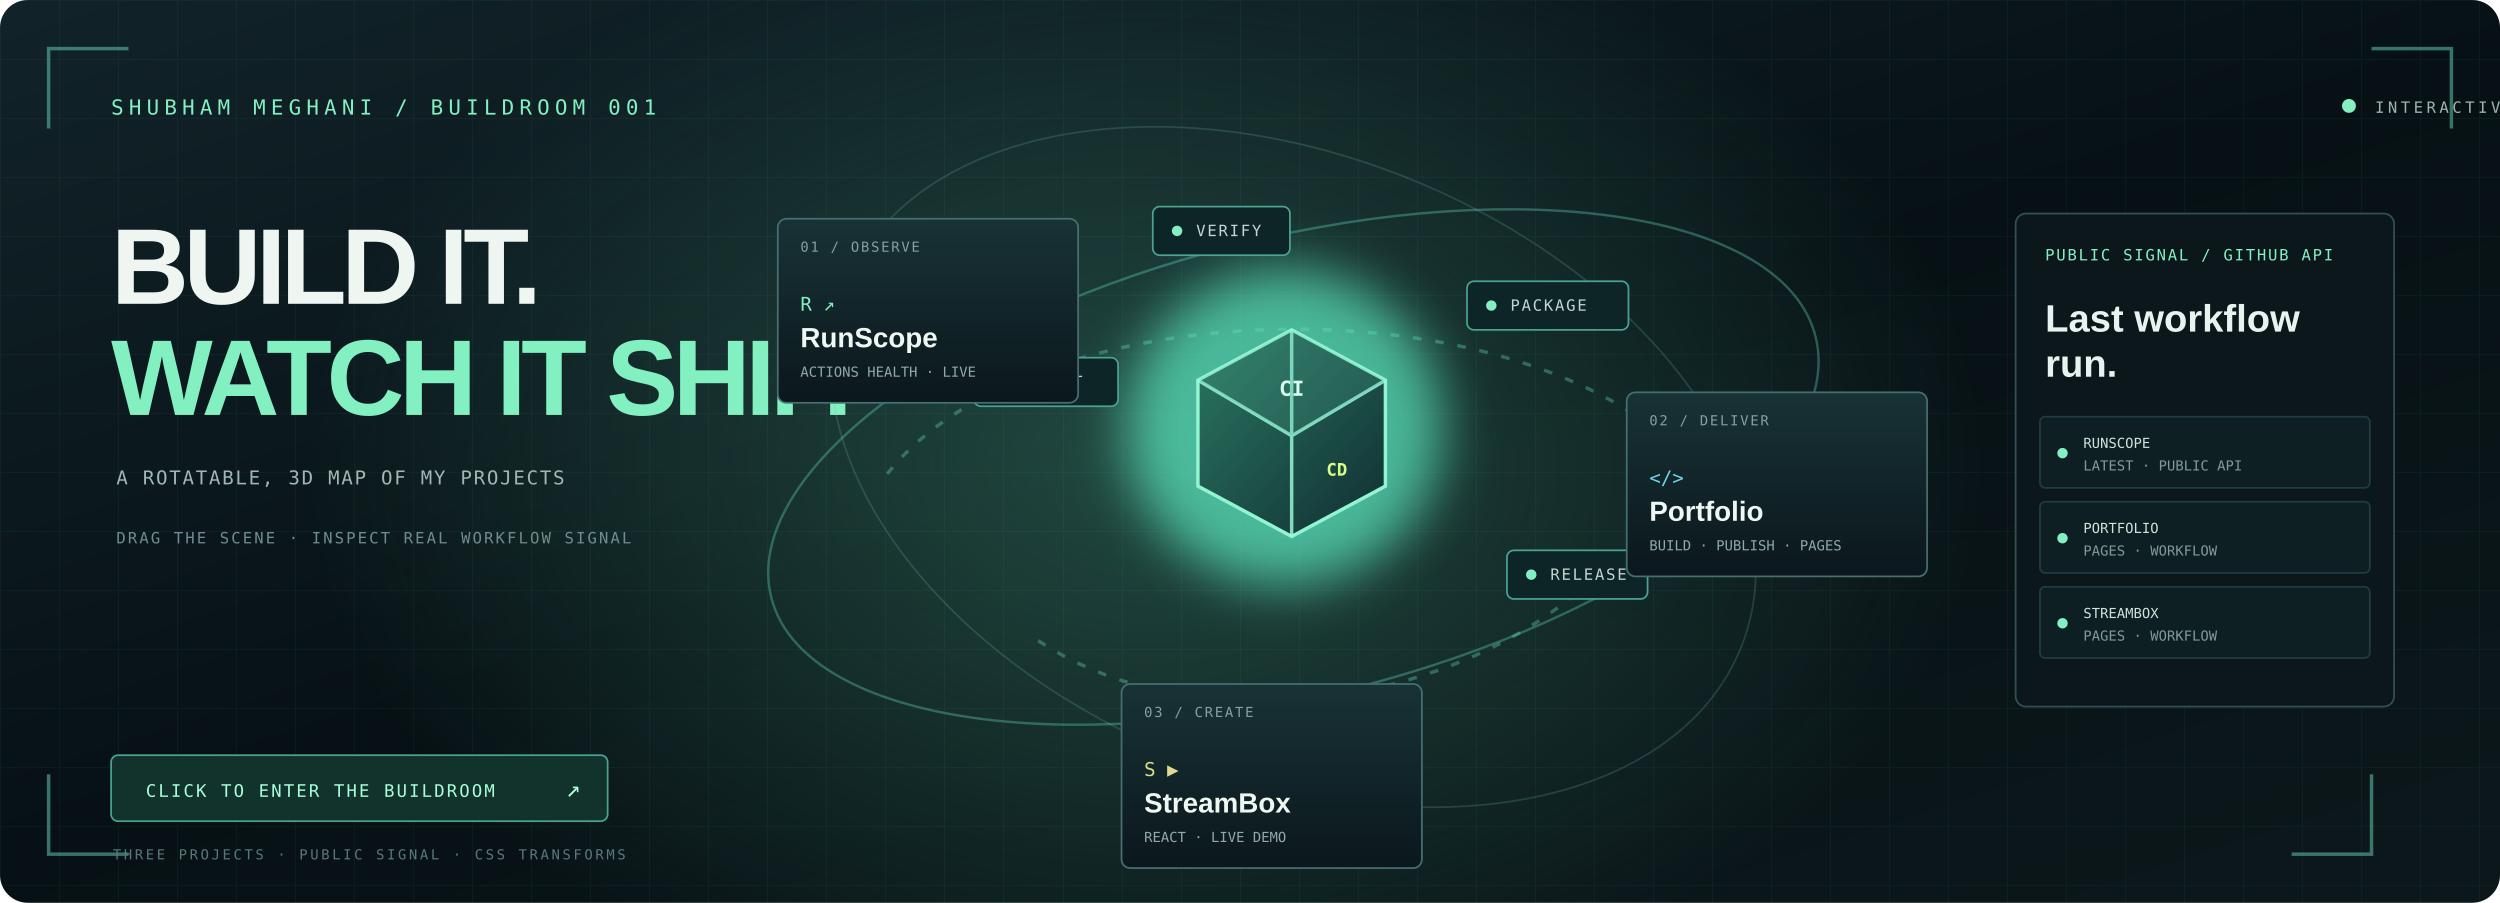
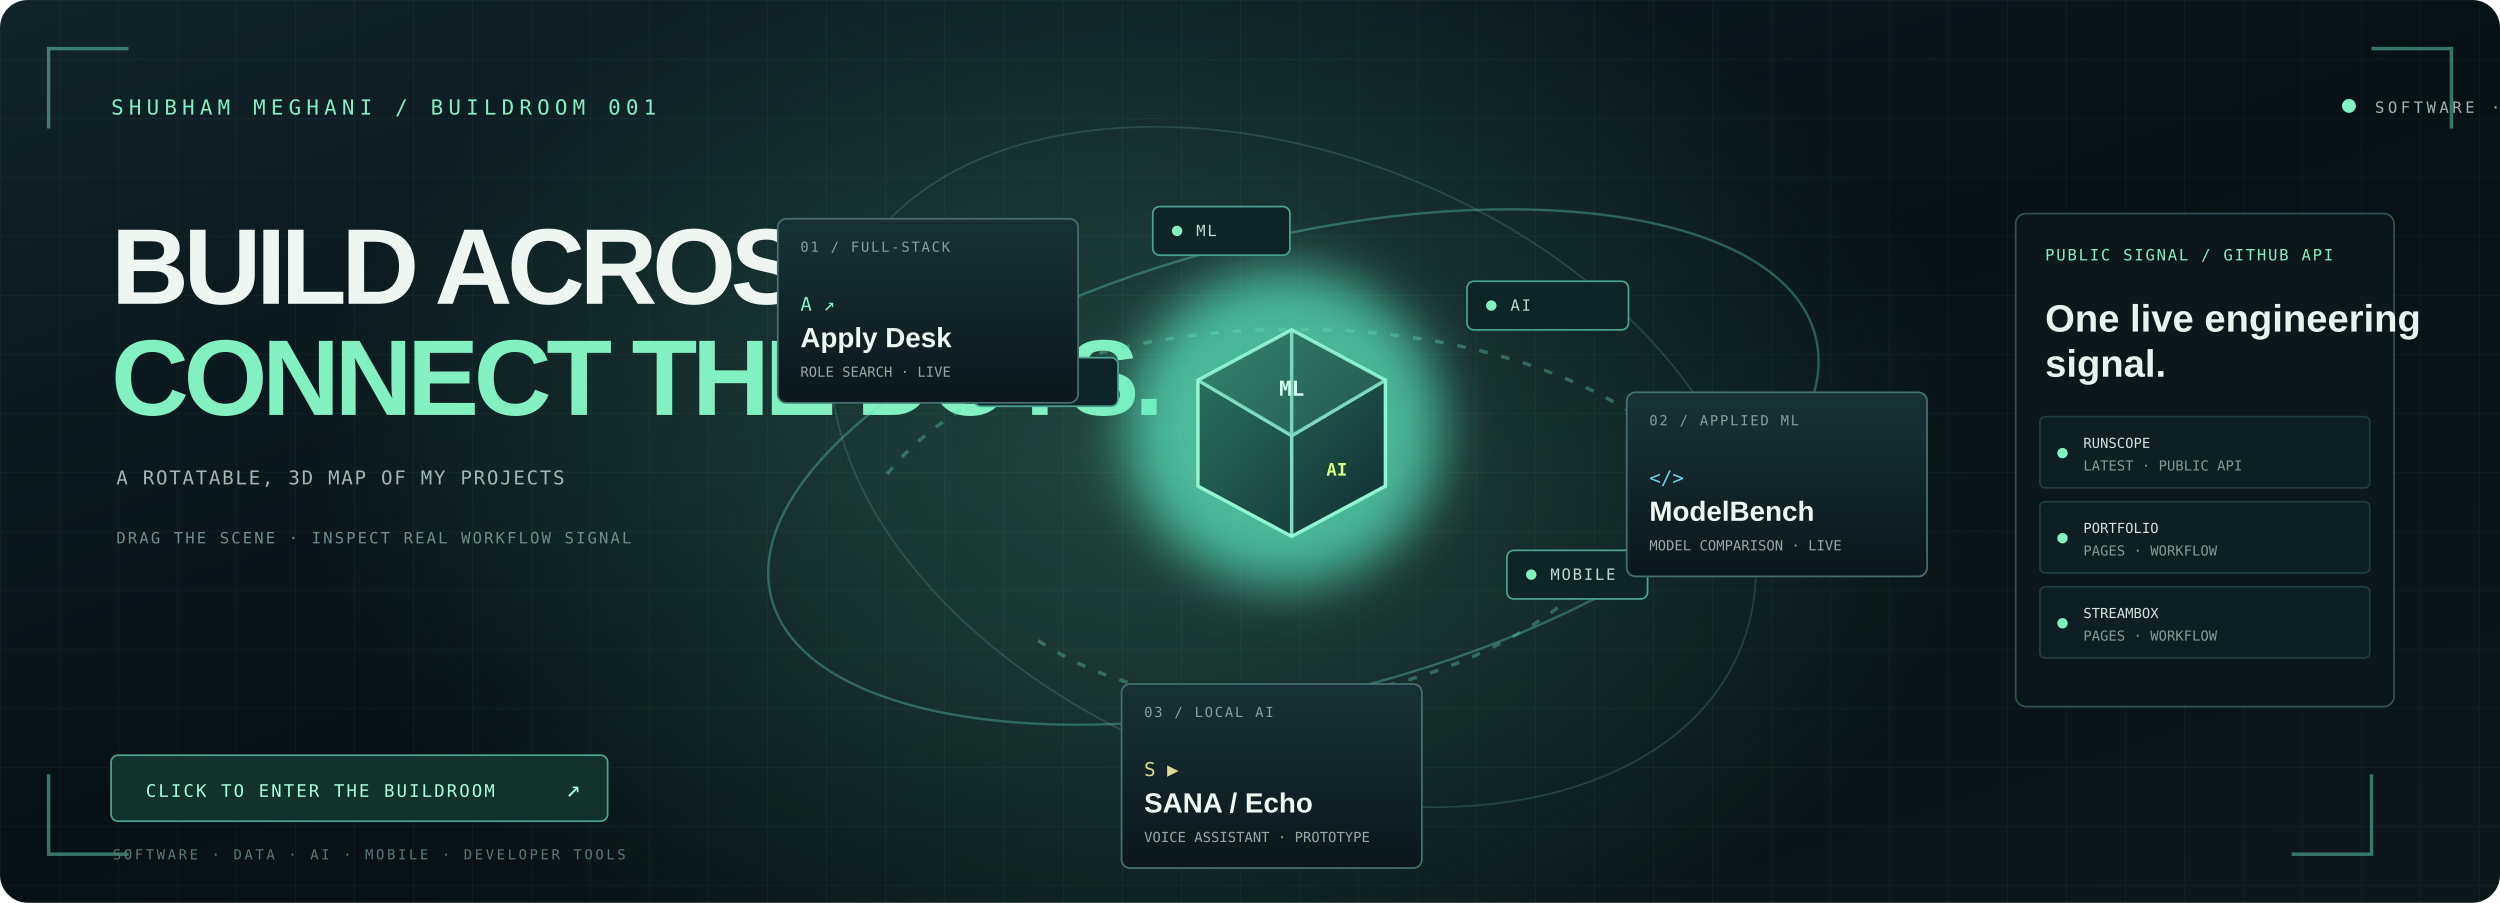
<svg xmlns="http://www.w3.org/2000/svg" viewBox="0 0 1440 520" role="img" aria-labelledby="title desc">
  <defs>
    <linearGradient id="bg" x2="0.9" y2="1">
      <stop stop-color="#112329" />
      <stop offset=".52" stop-color="#071115" />
      <stop offset="1" stop-color="#0b171a" />
    </linearGradient>
    <linearGradient id="cube" x2="1" y2="1">
      <stop stop-color="#2b7863" />
      <stop offset="1" stop-color="#102e31" />
    </linearGradient>
    <linearGradient id="card" x2="0" y2="1">
      <stop stop-color="#183236" />
      <stop offset="1" stop-color="#0b171c" />
    </linearGradient>
    <radialGradient id="glow">
      <stop stop-color="#6ce6ba" stop-opacity=".26" />
      <stop offset="1" stop-color="#6ce6ba" stop-opacity="0" />
    </radialGradient>
    <pattern id="grid" width="34" height="34" patternUnits="userSpaceOnUse">
      <path d="M34 0H0v34" fill="none" stroke="#74d9c7" stroke-opacity=".11" stroke-width="1" />
    </pattern>
    <filter id="shadow" x="-.5" y="-.5" width="2" height="2">
      <feGaussianBlur stdDeviation="15" />
    </filter>
  </defs>
  <rect width="1440" height="520" rx="16" fill="url(#bg)" />
  <rect width="1440" height="520" rx="16" fill="url(#grid)" opacity=".48" />
  <ellipse cx="660" cy="269" rx="480" ry="330" fill="url(#glow)" />
  <path d="M28 74V28h46M1366 28h46v46M28 446v46h46m1292-46v46h-46" fill="none" stroke="#69d8ba" stroke-opacity=".5" stroke-width="2" />
  <text x="64" y="66" fill="#83f0c1" font-family="monospace" font-size="12" letter-spacing="3">SHUBHAM MEGHANI / BUILDROOM 001</text>
  <circle cx="1353" cy="61" r="4" fill="#83f0c1" />
-   <text x="1368" y="65" fill="#9eb5b2" font-family="monospace" font-size="9" letter-spacing="2">INTERACTIVE PROFILE</text>
-   <text x="64" y="175" fill="#eff6f2" font-family="Arial,sans-serif" font-size="62" font-weight="700" letter-spacing="-3">BUILD IT.</text>
-   <text x="64" y="239" fill="#83f0c1" font-family="Arial,sans-serif" font-size="62" font-weight="700" letter-spacing="-3">WATCH IT SHIP.</text>
+   <text x="1368" y="65" fill="#9eb5b2" font-family="monospace" font-size="9" letter-spacing="2">SOFTWARE · DATA · PRODUCT</text>
+   <text x="64" y="175" fill="#eff6f2" font-family="Arial,sans-serif" font-size="62" font-weight="700" letter-spacing="-3">BUILD ACROSS.</text>
+   <text x="64" y="239" fill="#83f0c1" font-family="Arial,sans-serif" font-size="62" font-weight="700" letter-spacing="-3">CONNECT THE DOTS.</text>
  <text x="67" y="279" fill="#a1b6b5" font-family="monospace" font-size="11" letter-spacing="1">A ROTATABLE, 3D MAP OF MY PROJECTS</text>
  <text x="67" y="313" fill="#6e8d8f" font-family="monospace" font-size="9" letter-spacing="1.2">DRAG THE SCENE · INSPECT REAL WORKFLOW SIGNAL</text>
  <g transform="translate(418 40)">
    <ellipse cx="327" cy="229" rx="310" ry="132" fill="none" stroke="#66ddc5" stroke-opacity=".34" stroke-width="1.4" transform="rotate(-14 327 229)" />
    <ellipse cx="327" cy="229" rx="278" ry="179" fill="none" stroke="#77bcb9" stroke-opacity=".21" stroke-width="1" transform="rotate(22 327 229)" />
    <path d="M93 233C178 125 466 119 562 232M180 329c96 64 258 35 330-47" fill="none" stroke="#67dbb9" stroke-opacity=".35" stroke-width="2" stroke-dasharray="5 8" />
    <g transform="translate(322 206)" filter="url(#shadow)" opacity=".7">
      <circle r="91" fill="#5decc3" />
    </g>
    <g transform="translate(326 207)">
      <path d="m0-57 54 29v61L0 62-54 33v-61z" fill="url(#cube)" stroke="#93f4d2" stroke-width="2" />
      <path d="M0-57v61m54-32L0 4l-54-32m54 32v58" fill="none" stroke="#9fffe0" stroke-opacity=".8" stroke-width="2" />
      <path d="m0-57 54 29L0 4-54-28z" fill="#57b89e" fill-opacity=".2" />
-       <text x="0" y="-19" fill="#d4fff0" font-family="monospace" font-size="12" font-weight="bold" text-anchor="middle">CI</text>
-       <text x="26" y="27" fill="#d7ff83" font-family="monospace" font-size="10" font-weight="bold" text-anchor="middle">CD</text>
+       <text x="0" y="-19" fill="#d4fff0" font-family="monospace" font-size="12" font-weight="bold" text-anchor="middle">ML</text>
+       <text x="26" y="27" fill="#d7ff83" font-family="monospace" font-size="10" font-weight="bold" text-anchor="middle">AI</text>
    </g>
    <g font-family="monospace" font-size="9" letter-spacing="1">
      <g transform="translate(143 166)">
        <rect width="83" height="28" rx="4" fill="#0e2528" stroke="#4aa391" />
        <circle cx="14" cy="14" r="3" fill="#83f0c1" />
-         <text x="25" y="17" fill="#c1d6d1">COMMIT</text>
+         <text x="25" y="17" fill="#c1d6d1">APPS</text>
      </g>
      <g transform="translate(246 79)">
        <rect width="79" height="28" rx="4" fill="#0e2528" stroke="#4aa391" />
        <circle cx="14" cy="14" r="3" fill="#83f0c1" />
-         <text x="25" y="17" fill="#c1d6d1">VERIFY</text>
+         <text x="25" y="17" fill="#c1d6d1">ML</text>
      </g>
      <g transform="translate(427 122)">
        <rect width="93" height="28" rx="4" fill="#0e2528" stroke="#4aa391" />
        <circle cx="14" cy="14" r="3" fill="#83f0c1" />
-         <text x="25" y="17" fill="#c1d6d1">PACKAGE</text>
+         <text x="25" y="17" fill="#c1d6d1">AI</text>
      </g>
      <g transform="translate(450 277)">
        <rect width="81" height="28" rx="4" fill="#0e2528" stroke="#4aa391" />
        <circle cx="14" cy="14" r="3" fill="#83f0c1" />
-         <text x="25" y="17" fill="#c1d6d1">RELEASE</text>
+         <text x="25" y="17" fill="#c1d6d1">MOBILE</text>
      </g>
    </g>
    <g transform="translate(30 86)">
      <rect width="173" height="106" rx="5" fill="url(#card)" stroke="#466f70" />
-       <text x="13" y="19" fill="#86a09d" font-family="monospace" font-size="8" letter-spacing="1">01 / OBSERVE</text>
-       <text x="13" y="53" fill="#83f0c1" font-family="monospace" font-size="11">R ↗</text>
-       <text x="13" y="74" fill="#eef7f1" font-family="Arial,sans-serif" font-weight="bold" font-size="16">RunScope</text>
-       <text x="13" y="91" fill="#92a9a5" font-family="monospace" font-size="8">ACTIONS HEALTH · LIVE</text>
+       <text x="13" y="19" fill="#86a09d" font-family="monospace" font-size="8" letter-spacing="1">01 / FULL-STACK</text>
+       <text x="13" y="53" fill="#83f0c1" font-family="monospace" font-size="11">A ↗</text>
+       <text x="13" y="74" fill="#eef7f1" font-family="Arial,sans-serif" font-weight="bold" font-size="16">Apply Desk</text>
+       <text x="13" y="91" fill="#92a9a5" font-family="monospace" font-size="8">ROLE SEARCH · LIVE</text>
    </g>
    <g transform="translate(519 186)">
      <rect width="173" height="106" rx="5" fill="url(#card)" stroke="#466f70" />
-       <text x="13" y="19" fill="#86a09d" font-family="monospace" font-size="8" letter-spacing="1">02 / DELIVER</text>
+       <text x="13" y="19" fill="#86a09d" font-family="monospace" font-size="8" letter-spacing="1">02 / APPLIED ML</text>
      <text x="13" y="53" fill="#71d5e6" font-family="monospace" font-size="11">&lt;/&gt;</text>
-       <text x="13" y="74" fill="#eef7f1" font-family="Arial,sans-serif" font-weight="bold" font-size="16">Portfolio</text>
-       <text x="13" y="91" fill="#92a9a5" font-family="monospace" font-size="8">BUILD · PUBLISH · PAGES</text>
+       <text x="13" y="74" fill="#eef7f1" font-family="Arial,sans-serif" font-weight="bold" font-size="16">ModelBench</text>
+       <text x="13" y="91" fill="#92a9a5" font-family="monospace" font-size="8">MODEL COMPARISON · LIVE</text>
    </g>
    <g transform="translate(228 354)">
      <rect width="173" height="106" rx="5" fill="url(#card)" stroke="#466f70" />
-       <text x="13" y="19" fill="#86a09d" font-family="monospace" font-size="8" letter-spacing="1">03 / CREATE</text>
+       <text x="13" y="19" fill="#86a09d" font-family="monospace" font-size="8" letter-spacing="1">03 / LOCAL AI</text>
      <text x="13" y="53" fill="#e0d993" font-family="monospace" font-size="11">S ▶</text>
-       <text x="13" y="74" fill="#eef7f1" font-family="Arial,sans-serif" font-weight="bold" font-size="16">StreamBox</text>
-       <text x="13" y="91" fill="#92a9a5" font-family="monospace" font-size="8">REACT · LIVE DEMO</text>
+       <text x="13" y="74" fill="#eef7f1" font-family="Arial,sans-serif" font-weight="bold" font-size="16">SANA / Echo</text>
+       <text x="13" y="91" fill="#92a9a5" font-family="monospace" font-size="8">VOICE ASSISTANT · PROTOTYPE</text>
    </g>
  </g>
  <g transform="translate(1161 123)">
    <rect width="218" height="284" rx="6" fill="#0b171b" stroke="#315157" />
    <text x="17" y="27" fill="#83f0c1" font-family="monospace" font-size="9" letter-spacing="1">PUBLIC SIGNAL / GITHUB API</text>
-     <text x="17" y="68" fill="#e7f3ee" font-family="Arial,sans-serif" font-size="22" font-weight="bold">Last workflow</text>
-     <text x="17" y="94" fill="#e7f3ee" font-family="Arial,sans-serif" font-size="22" font-weight="bold">run.</text>
+     <text x="17" y="68" fill="#e7f3ee" font-family="Arial,sans-serif" font-size="22" font-weight="bold">One live engineering</text>
+     <text x="17" y="94" fill="#e7f3ee" font-family="Arial,sans-serif" font-size="22" font-weight="bold">signal.</text>
    <g font-family="monospace" font-size="8">
      <rect x="14" y="117" width="190" height="41" rx="3" fill="#0d1f22" stroke="#203c40" />
      <circle cx="27" cy="138" r="3" fill="#83f0c1" />
      <text x="39" y="135" fill="#d2e1dc">RUNSCOPE</text>
      <text x="39" y="148" fill="#819a99">LATEST · PUBLIC API</text>
      <rect x="14" y="166" width="190" height="41" rx="3" fill="#0d1f22" stroke="#203c40" />
      <circle cx="27" cy="187" r="3" fill="#83f0c1" />
      <text x="39" y="184" fill="#d2e1dc">PORTFOLIO</text>
      <text x="39" y="197" fill="#819a99">PAGES · WORKFLOW</text>
      <rect x="14" y="215" width="190" height="41" rx="3" fill="#0d1f22" stroke="#203c40" />
      <circle cx="27" cy="236" r="3" fill="#83f0c1" />
      <text x="39" y="233" fill="#d2e1dc">STREAMBOX</text>
      <text x="39" y="246" fill="#819a99">PAGES · WORKFLOW</text>
    </g>
  </g>
  <rect x="64" y="435" width="286" height="38" rx="4" fill="#12322c" stroke="#4aa391" />
  <text x="84" y="459" fill="#a8ffda" font-family="monospace" font-size="10" letter-spacing="1.2">CLICK TO ENTER THE BUILDROOM</text>
  <text x="326" y="459" fill="#a8ffda" font-family="monospace" font-size="14">↗</text>
-   <text x="65" y="495" fill="#59787c" font-family="monospace" font-size="8" letter-spacing="1.5">THREE PROJECTS · PUBLIC SIGNAL · CSS TRANSFORMS</text>
+   <text x="65" y="495" fill="#59787c" font-family="monospace" font-size="8" letter-spacing="1.5">SOFTWARE · DATA · AI · MOBILE · DEVELOPER TOOLS</text>
</svg>
